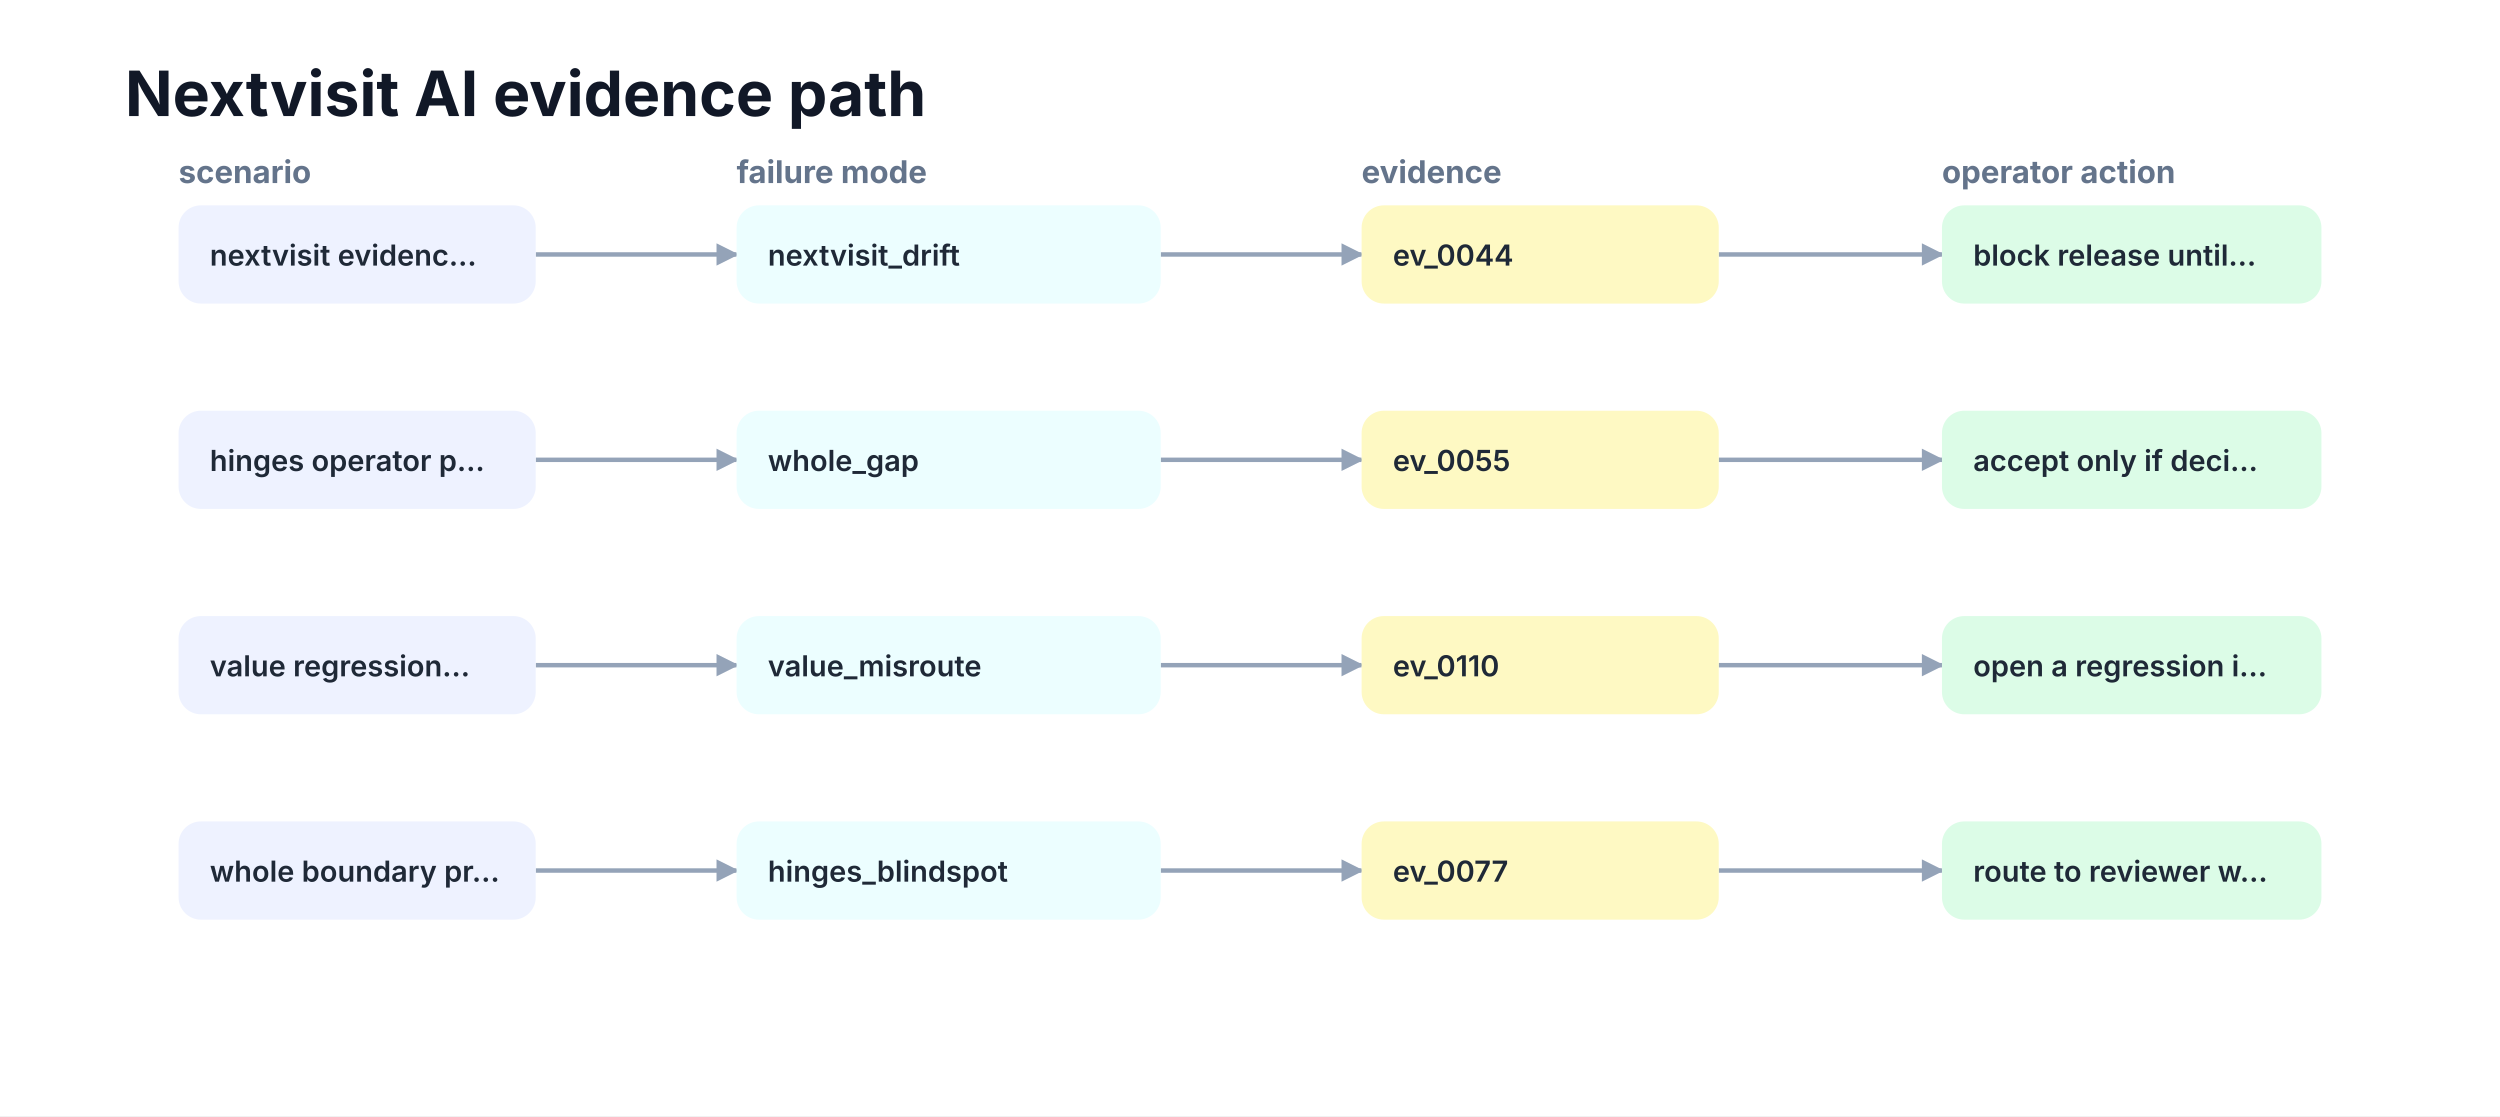
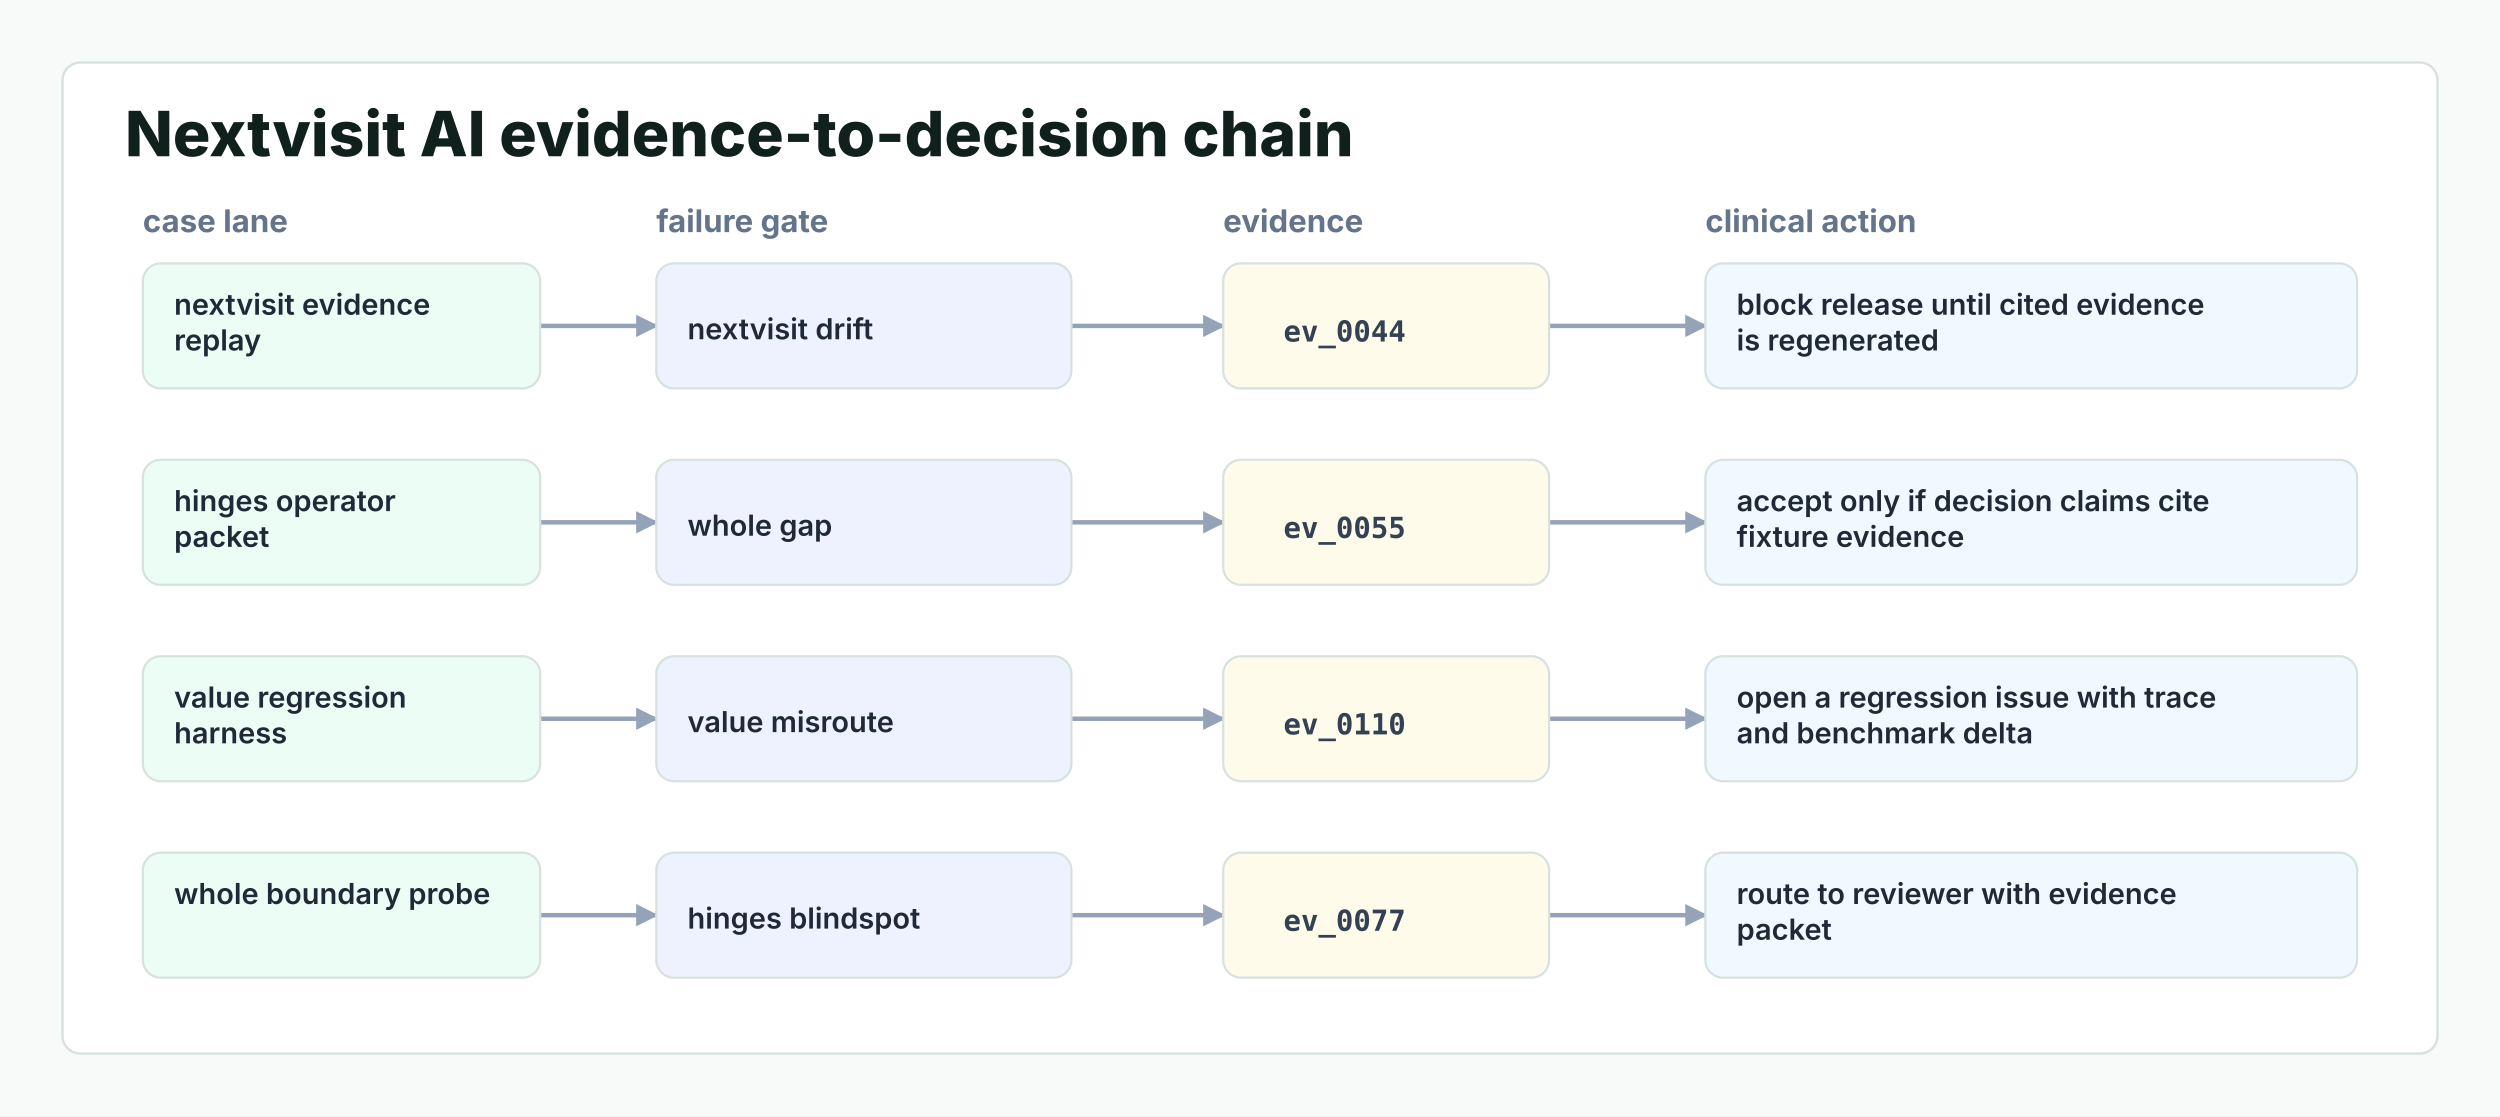
<svg xmlns="http://www.w3.org/2000/svg" width="1120" height="500" viewBox="0 0 1120 500" role="img" aria-label="Nextvisit AI evidence map">
  <defs>
    <style>
-       .title { font: 750 28px -apple-system, BlinkMacSystemFont, "Segoe UI", sans-serif; fill:#111827; }
-       .node { font: 600 13px -apple-system, BlinkMacSystemFont, "Segoe UI", sans-serif; fill:#1f2937; }
-       .head { font: 700 14px -apple-system, BlinkMacSystemFont, "Segoe UI", sans-serif; fill:#64748b; }
+       .bg { fill:#f7faf9; }
+       .panel { fill:#ffffff; stroke:#d7e2df; stroke-width:1.1; }
+       .title { font:760 28px -apple-system,BlinkMacSystemFont,"Segoe UI",sans-serif; fill:#10201c; }
+       .node { font:620 13px -apple-system,BlinkMacSystemFont,"Segoe UI",sans-serif; fill:#1f2937; }
+       .head { font:700 14px -apple-system,BlinkMacSystemFont,"Segoe UI",sans-serif; fill:#64748b; }
+       .mono { font:720 13px ui-monospace,SFMono-Regular,Menlo,monospace; fill:#334155; }
      .edge { stroke:#94a3b8; stroke-width:2; fill:none; marker-end:url(#arrow); }
+       .lane { fill:#ecfdf5; stroke:#d7e2df; }
+       .failure { fill:#eef2ff; stroke:#d7e2df; }
+       .evidencebox { fill:#fffbeb; stroke:#d7e2df; }
+       .actionbox { fill:#f0f9ff; stroke:#d7e2df; }
    </style>
    <marker id="arrow" viewBox="0 0 10 10" refX="9" refY="5" markerWidth="5" markerHeight="5" orient="auto-start-reverse">
      <path d="M 0 0 L 10 5 L 0 10 z" fill="#94a3b8" />
    </marker>
  </defs>
-   <rect width="1120" height="500" fill="#ffffff" />
-   <text x="56" y="52" class="title">Nextvisit AI evidence path</text>
-   <text x="80" y="82" class="head">scenario</text>
-   <text x="330" y="82" class="head">failure mode</text>
-   <text x="610" y="82" class="head">evidence</text>
-   <text x="870" y="82" class="head">operator action</text>
-   <path d="M240 114 L330 114" class="edge" />
-   <path d="M520 114 L610 114" class="edge" />
-   <path d="M770 114 L870 114" class="edge" />
-   <path d="M240 206 L330 206" class="edge" />
-   <path d="M520 206 L610 206" class="edge" />
-   <path d="M770 206 L870 206" class="edge" />
-   <path d="M240 298 L330 298" class="edge" />
-   <path d="M520 298 L610 298" class="edge" />
-   <path d="M770 298 L870 298" class="edge" />
-   <path d="M240 390 L330 390" class="edge" />
-   <path d="M520 390 L610 390" class="edge" />
-   <path d="M770 390 L870 390" class="edge" />
-   <rect x="80" y="92" width="160" height="44" rx="10" fill="#eef2ff" />
-   <text x="94" y="119" class="node">nextvisit evidenc...</text>
-   <rect x="330" y="92" width="190" height="44" rx="10" fill="#ecfeff" />
-   <text x="344" y="119" class="node">nextvisit_drift</text>
-   <rect x="610" y="92" width="160" height="44" rx="10" fill="#fef9c3" />
-   <text x="624" y="119" class="node">ev_0044</text>
-   <rect x="870" y="92" width="170" height="44" rx="10" fill="#dcfce7" />
-   <text x="884" y="119" class="node">block release until...</text>
-   <rect x="80" y="184" width="160" height="44" rx="10" fill="#eef2ff" />
-   <text x="94" y="211" class="node">hinges operator p...</text>
-   <rect x="330" y="184" width="190" height="44" rx="10" fill="#ecfeff" />
-   <text x="344" y="211" class="node">whole_gap</text>
-   <rect x="610" y="184" width="160" height="44" rx="10" fill="#fef9c3" />
-   <text x="624" y="211" class="node">ev_0055</text>
-   <rect x="870" y="184" width="170" height="44" rx="10" fill="#dcfce7" />
-   <text x="884" y="211" class="node">accept only if deci...</text>
-   <rect x="80" y="276" width="160" height="44" rx="10" fill="#eef2ff" />
-   <text x="94" y="303" class="node">value regression...</text>
-   <rect x="330" y="276" width="190" height="44" rx="10" fill="#ecfeff" />
-   <text x="344" y="303" class="node">value_misroute</text>
-   <rect x="610" y="276" width="160" height="44" rx="10" fill="#fef9c3" />
-   <text x="624" y="303" class="node">ev_0110</text>
-   <rect x="870" y="276" width="170" height="44" rx="10" fill="#dcfce7" />
-   <text x="884" y="303" class="node">open a regression i...</text>
-   <rect x="80" y="368" width="160" height="44" rx="10" fill="#eef2ff" />
-   <text x="94" y="395" class="node">whole boundary pr...</text>
-   <rect x="330" y="368" width="190" height="44" rx="10" fill="#ecfeff" />
-   <text x="344" y="395" class="node">hinges_blindspot</text>
-   <rect x="610" y="368" width="160" height="44" rx="10" fill="#fef9c3" />
-   <text x="624" y="395" class="node">ev_0077</text>
-   <rect x="870" y="368" width="170" height="44" rx="10" fill="#dcfce7" />
-   <text x="884" y="395" class="node">route to reviewer w...</text>
+   <rect class="bg" width="1120" height="500" />
+   <rect class="panel" x="28" y="28" width="1064" height="444" rx="8" />
+   <text x="56" y="70" class="title">Nextvisit AI evidence-to-decision chain</text>
+   <text x="64" y="104" class="head">case lane</text>
+   <text x="294" y="104" class="head">failure gate</text>
+   <text x="548" y="104" class="head">evidence</text>
+   <text x="764" y="104" class="head">clinical action</text>
+   <path d="M242 146 L294 146" class="edge" />
+   <path d="M480 146 L548 146" class="edge" />
+   <path d="M694 146 L764 146" class="edge" />
+   <path d="M242 234 L294 234" class="edge" />
+   <path d="M480 234 L548 234" class="edge" />
+   <path d="M694 234 L764 234" class="edge" />
+   <path d="M242 322 L294 322" class="edge" />
+   <path d="M480 322 L548 322" class="edge" />
+   <path d="M694 322 L764 322" class="edge" />
+   <path d="M242 410 L294 410" class="edge" />
+   <path d="M480 410 L548 410" class="edge" />
+   <path d="M694 410 L764 410" class="edge" />
+   <rect class="lane" x="64" y="118" width="178" height="56" rx="8" />
+   <text class="node" x="78" y="141">
+     <tspan x="78" dy="0">nextvisit evidence</tspan>
+     <tspan x="78" dy="16">replay</tspan>
+   </text>
+   <rect class="failure" x="294" y="118" width="186" height="56" rx="8" />
+   <text x="308" y="152" class="node">nextvisit drift</text>
+   <rect class="evidencebox" x="548" y="118" width="146" height="56" rx="8" />
+   <text x="575" y="153" class="mono">ev_0044</text>
+   <rect class="actionbox" x="764" y="118" width="292" height="56" rx="8" />
+   <text class="node" x="778" y="141">
+     <tspan x="778" dy="0">block release until cited evidence</tspan>
+     <tspan x="778" dy="16">is regenerated</tspan>
+   </text>
+   <rect class="lane" x="64" y="206" width="178" height="56" rx="8" />
+   <text class="node" x="78" y="229">
+     <tspan x="78" dy="0">hinges operator</tspan>
+     <tspan x="78" dy="16">packet</tspan>
+   </text>
+   <rect class="failure" x="294" y="206" width="186" height="56" rx="8" />
+   <text x="308" y="240" class="node">whole gap</text>
+   <rect class="evidencebox" x="548" y="206" width="146" height="56" rx="8" />
+   <text x="575" y="241" class="mono">ev_0055</text>
+   <rect class="actionbox" x="764" y="206" width="292" height="56" rx="8" />
+   <text class="node" x="778" y="229">
+     <tspan x="778" dy="0">accept only if decision claims cite</tspan>
+     <tspan x="778" dy="16">fixture evidence</tspan>
+   </text>
+   <rect class="lane" x="64" y="294" width="178" height="56" rx="8" />
+   <text class="node" x="78" y="317">
+     <tspan x="78" dy="0">value regression</tspan>
+     <tspan x="78" dy="16">harness</tspan>
+   </text>
+   <rect class="failure" x="294" y="294" width="186" height="56" rx="8" />
+   <text x="308" y="328" class="node">value misroute</text>
+   <rect class="evidencebox" x="548" y="294" width="146" height="56" rx="8" />
+   <text x="575" y="329" class="mono">ev_0110</text>
+   <rect class="actionbox" x="764" y="294" width="292" height="56" rx="8" />
+   <text class="node" x="778" y="317">
+     <tspan x="778" dy="0">open a regression issue with trace</tspan>
+     <tspan x="778" dy="16">and benchmark delta</tspan>
+   </text>
+   <rect class="lane" x="64" y="382" width="178" height="56" rx="8" />
+   <text class="node" x="78" y="405">
+     <tspan x="78" dy="0">whole boundary probe</tspan>
+   </text>
+   <rect class="failure" x="294" y="382" width="186" height="56" rx="8" />
+   <text x="308" y="416" class="node">hinges blindspot</text>
+   <rect class="evidencebox" x="548" y="382" width="146" height="56" rx="8" />
+   <text x="575" y="417" class="mono">ev_0077</text>
+   <rect class="actionbox" x="764" y="382" width="292" height="56" rx="8" />
+   <text class="node" x="778" y="405">
+     <tspan x="778" dy="0">route to reviewer with evidence</tspan>
+     <tspan x="778" dy="16">packet</tspan>
+   </text>
</svg>
